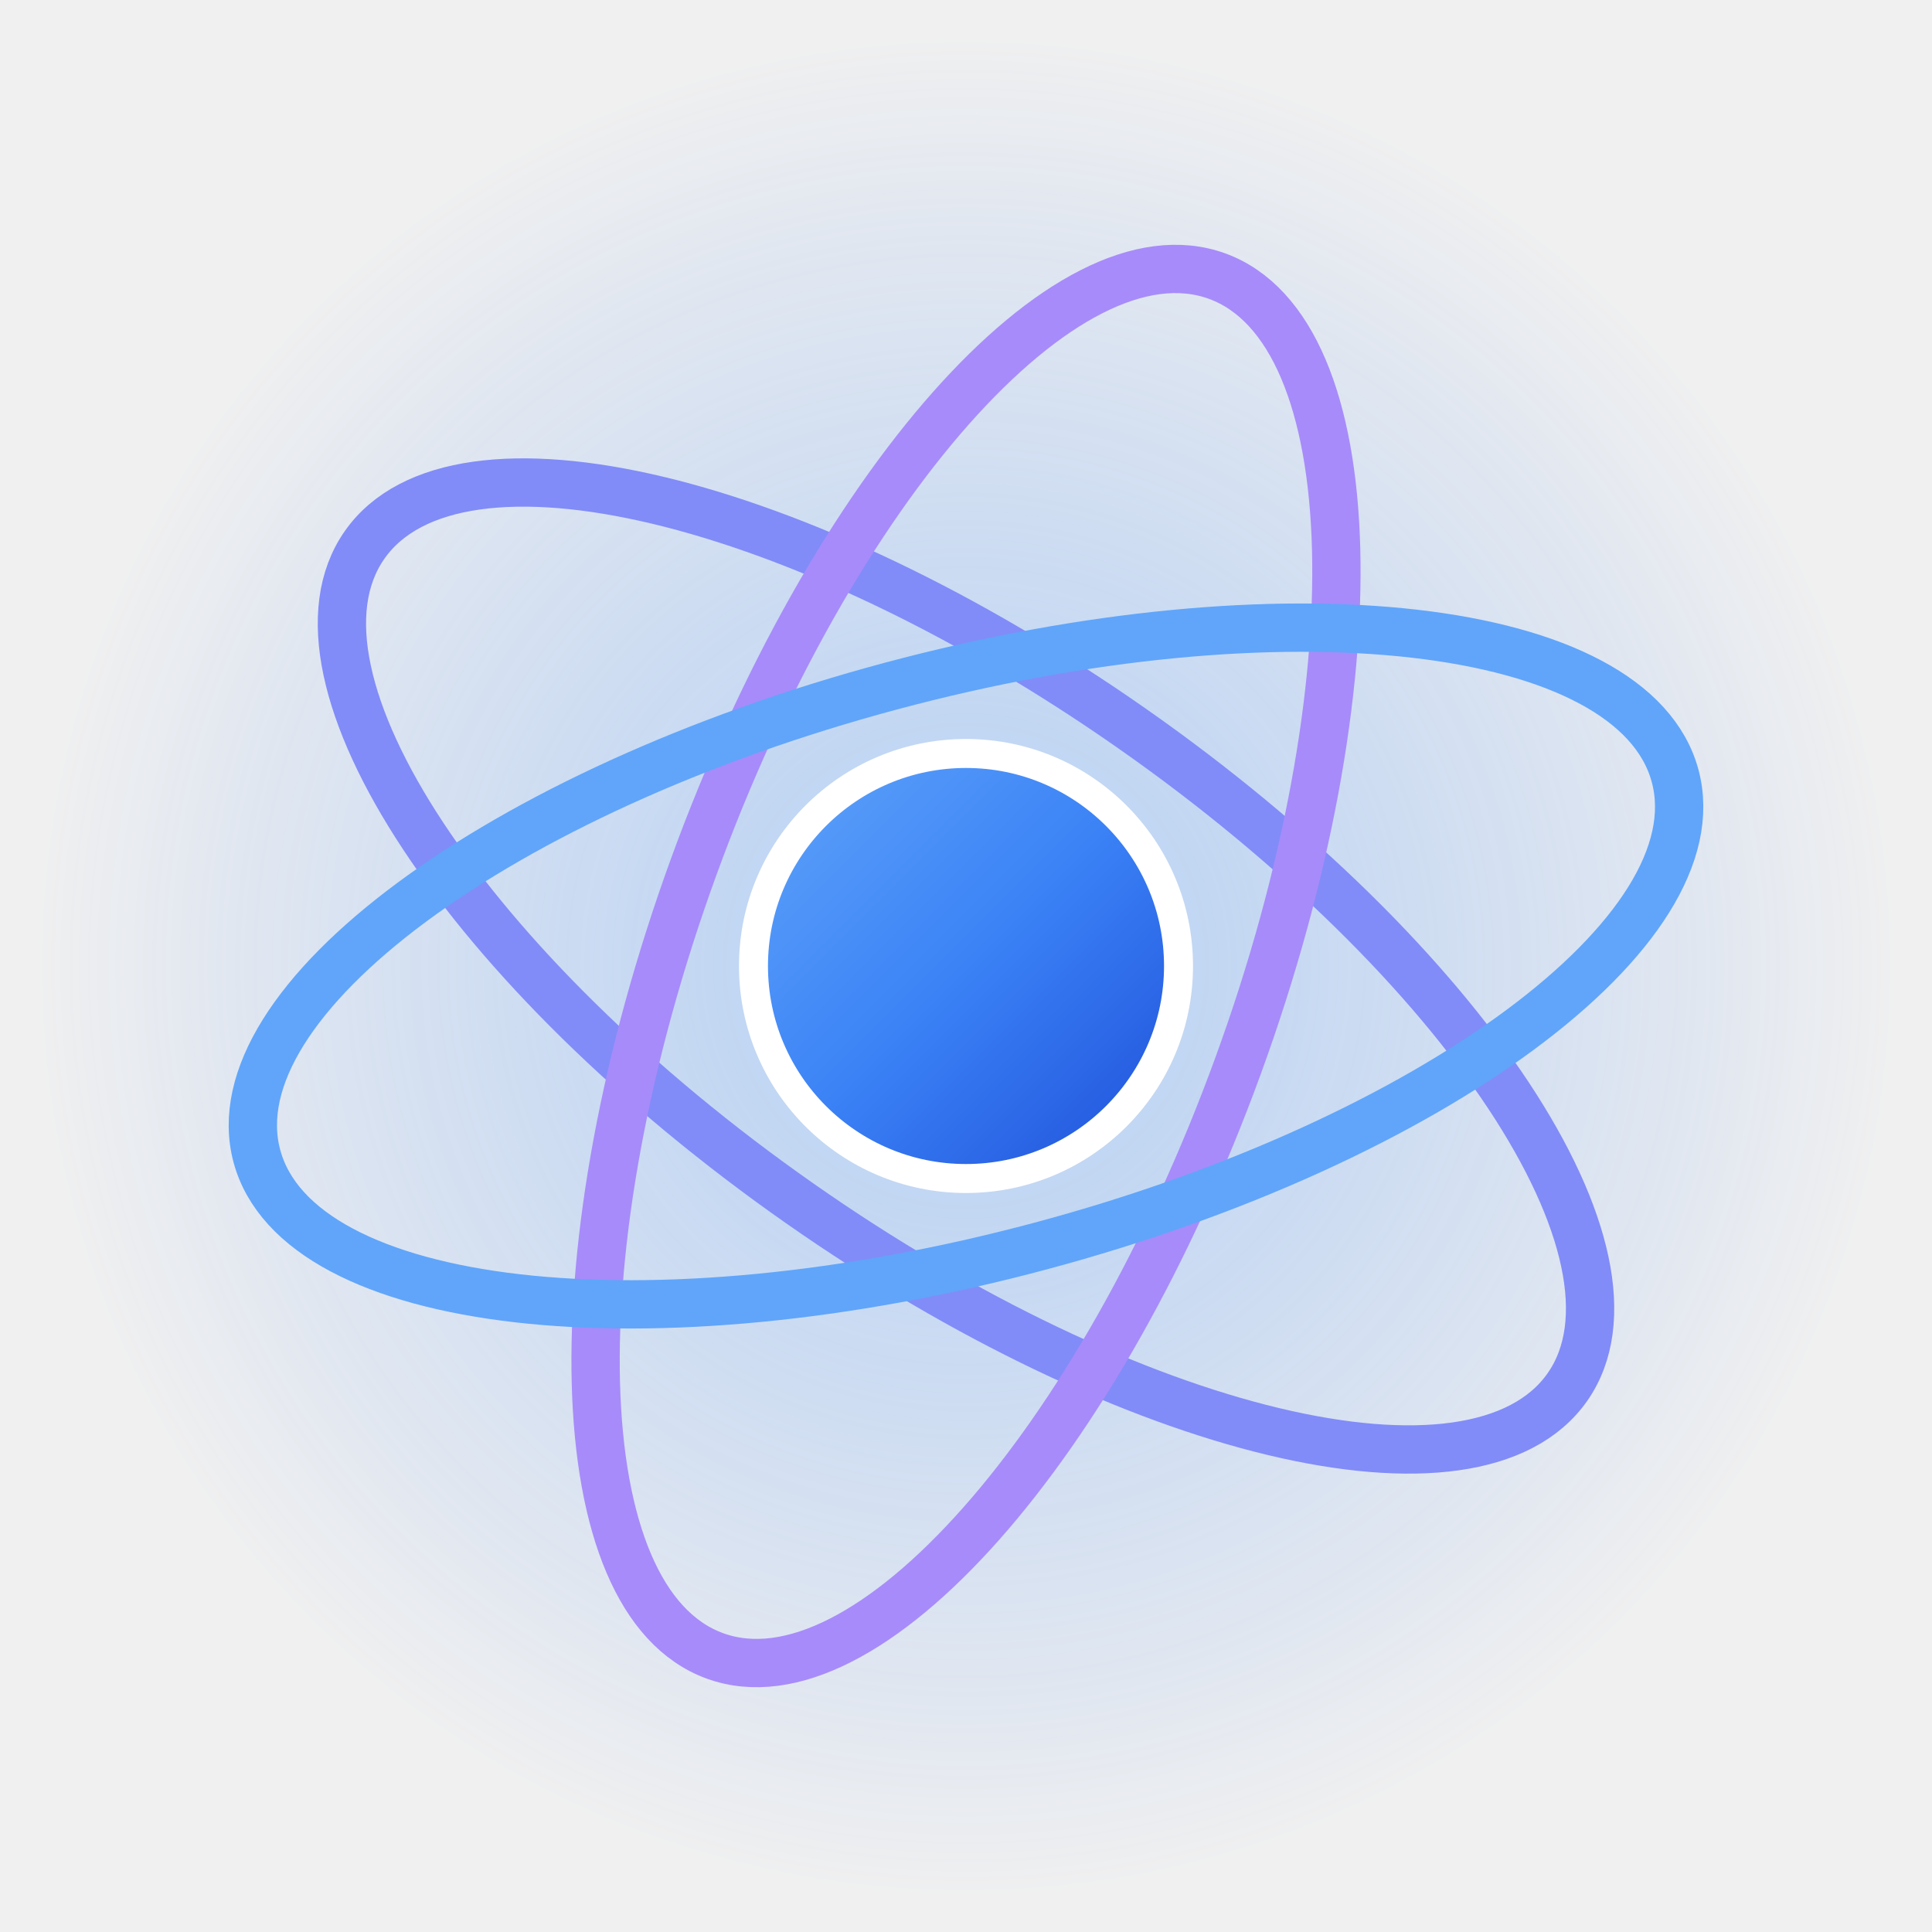
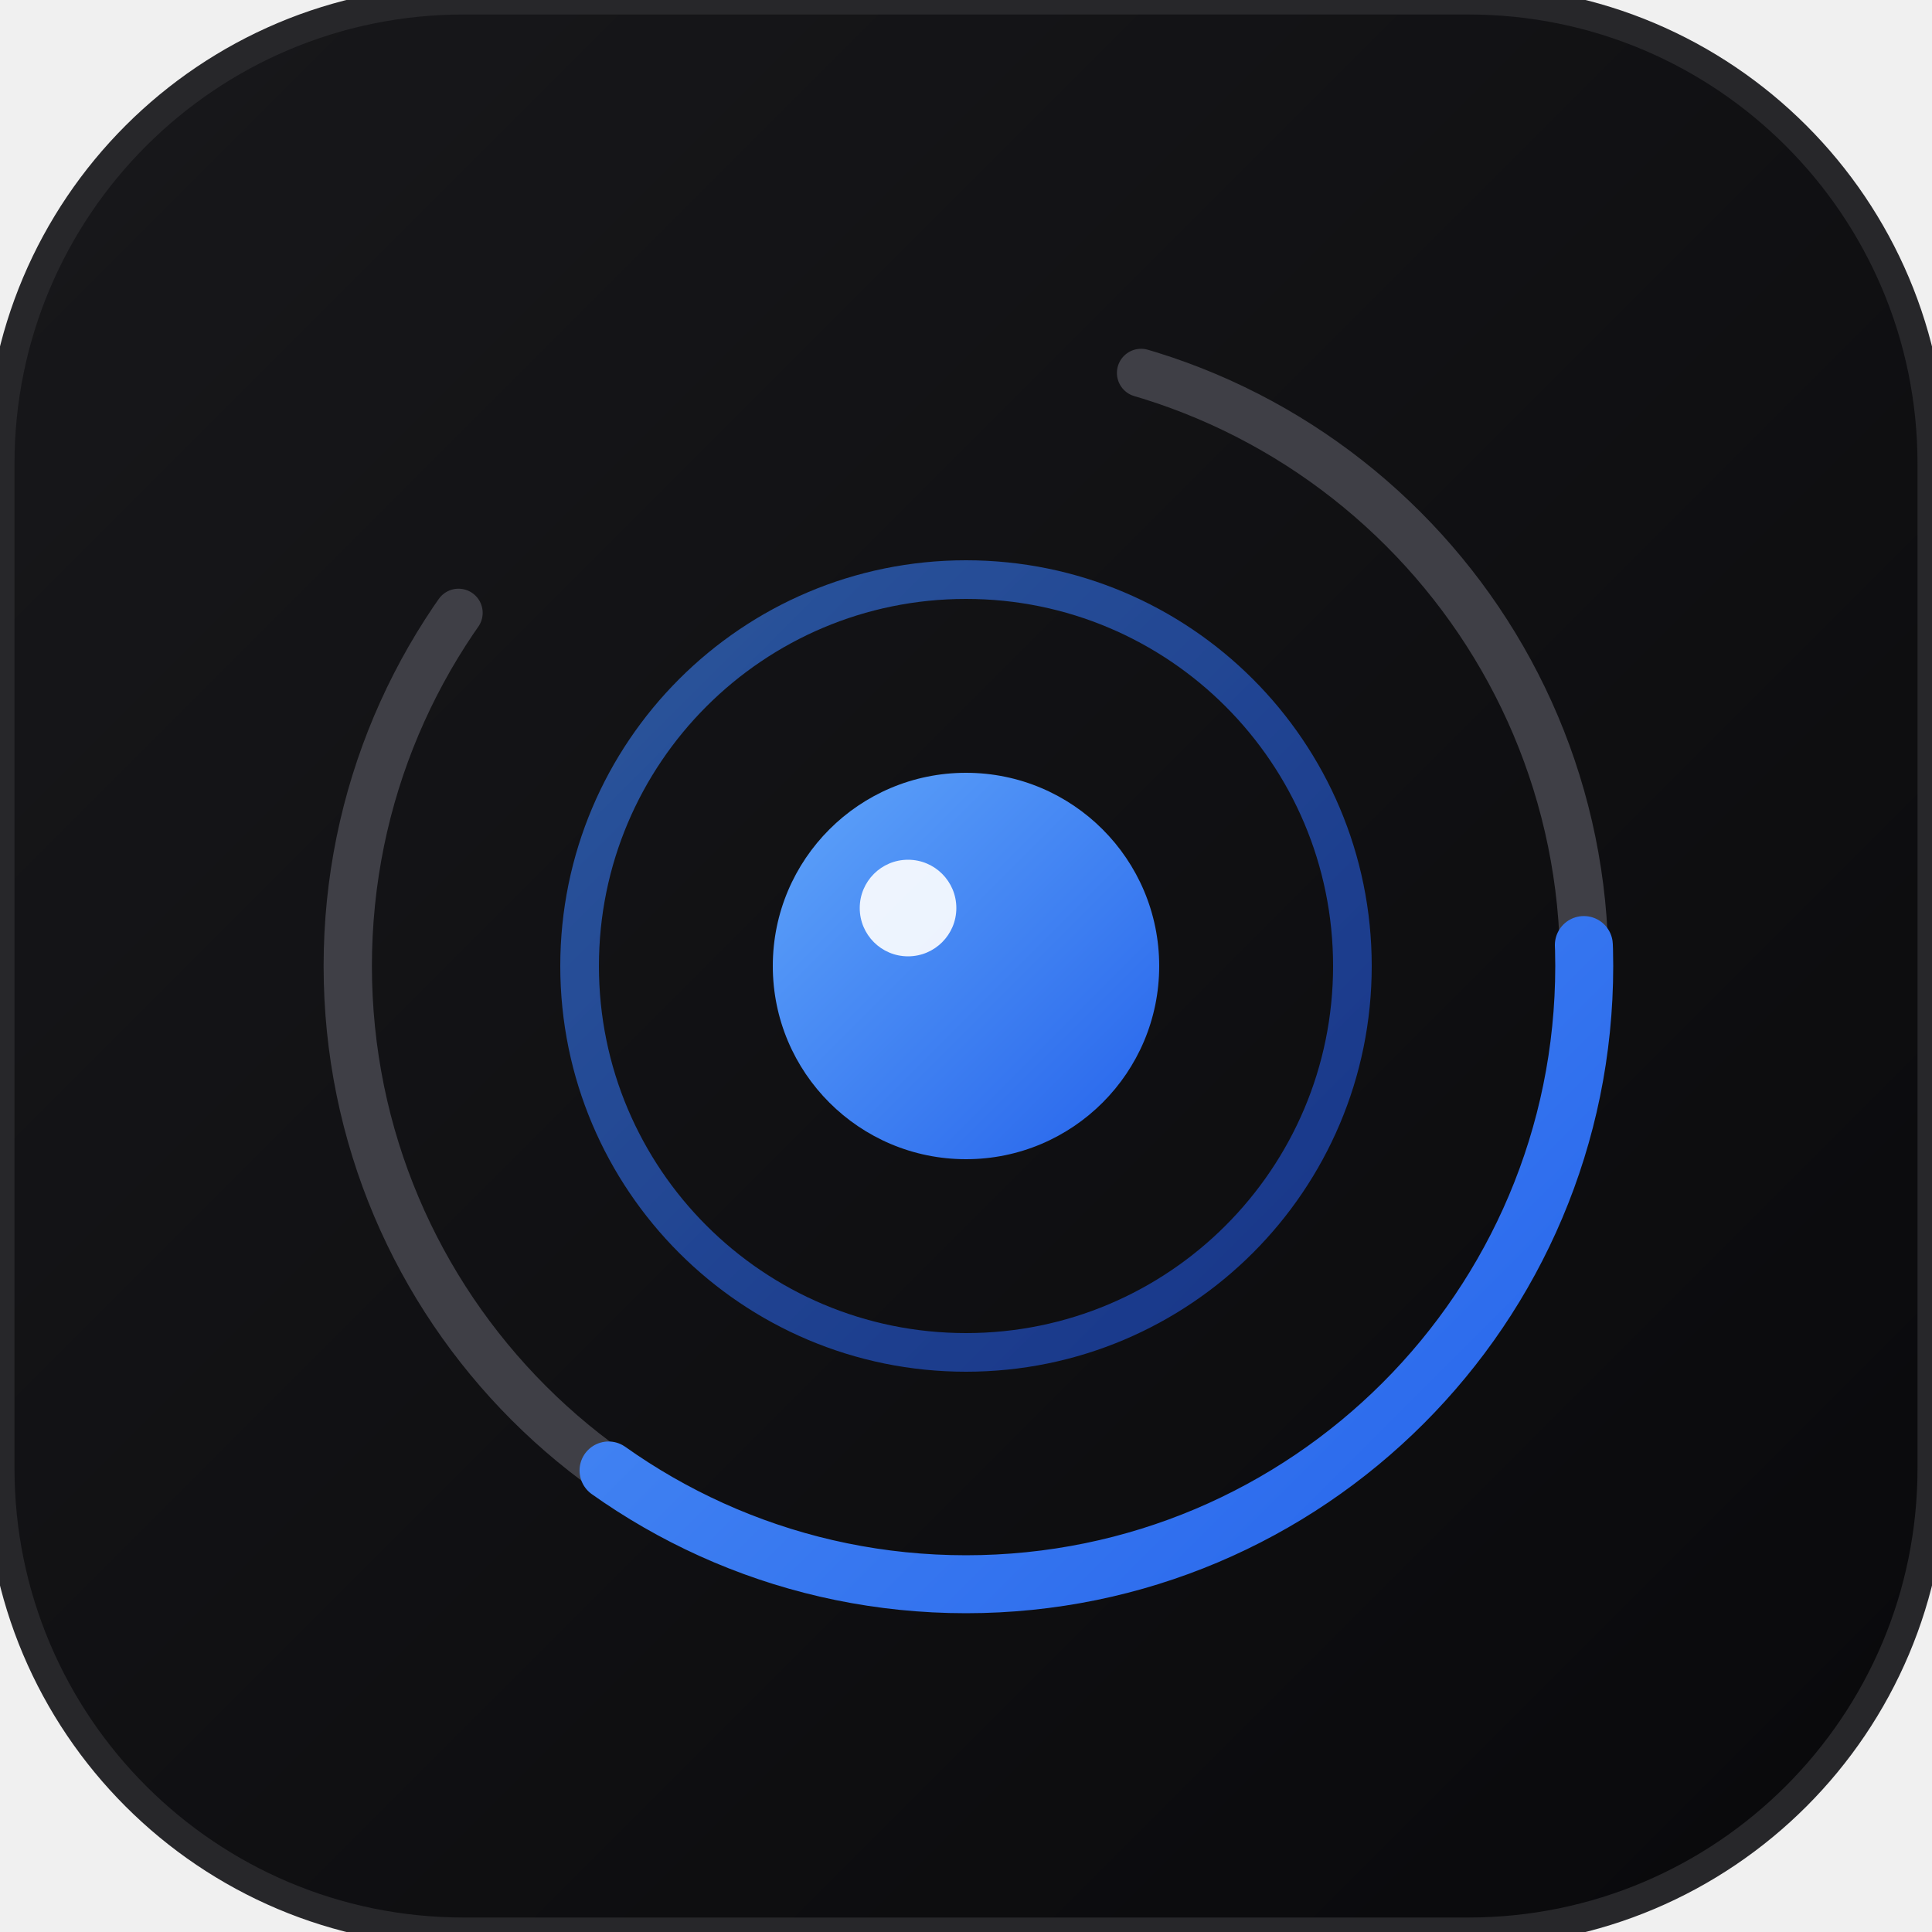
<svg xmlns="http://www.w3.org/2000/svg" viewBox="0 0 100 100" fill="none">
-   <radialGradient id="glow" cx="50%" cy="50%" r="50%">
-     <stop offset="0%" stop-color="#60a5fa" stop-opacity="0.4" />
-     <stop offset="100%" stop-color="#3b82f6" stop-opacity="0" />
-   </radialGradient>
-   <linearGradient id="core" x1="0%" y1="0%" x2="100%" y2="100%">
-     <stop offset="0%" stop-color="#60a5fa" />
-     <stop offset="50%" stop-color="#3b82f6" />
-     <stop offset="100%" stop-color="#1d4ed8" />
-   </linearGradient>
-   <circle cx="50" cy="50" r="48" fill="url(#glow)" />
-   <circle cx="50" cy="50" r="11" fill="url(#core)" stroke="#ffffff" stroke-width="1.5" />
-   <ellipse cx="50" cy="50" rx="38" ry="15" stroke="#818cf8" stroke-width="2.5" transform="rotate(35 50 50)" />
-   <ellipse cx="50" cy="50" rx="38" ry="15" stroke="#a78bfa" stroke-width="2.5" transform="rotate(110 50 50)" />
-   <ellipse cx="50" cy="50" rx="38" ry="15" stroke="#60a5fa" stroke-width="2.5" transform="rotate(165 50 50)" />
+   <defs>
+     <linearGradient id="bgGrad" x1="0%" y1="0%" x2="100%" y2="100%">
+       <stop offset="0%" stop-color="#18181b" />
+       <stop offset="100%" stop-color="#09090b" />
+     </linearGradient>
+     <linearGradient id="blueGrad" x1="0%" y1="0%" x2="100%" y2="100%">
+       <stop offset="0%" stop-color="#60a5fa" />
+       <stop offset="100%" stop-color="#2563eb" />
+     </linearGradient>
+     <linearGradient id="ringGrad" x1="0%" y1="0%" x2="100%" y2="100%">
+       <stop offset="0%" stop-color="#3b82f6" />
+       <stop offset="100%" stop-color="#1d4ed8" />
+     </linearGradient>
+   </defs>
+   <rect width="100" height="100" rx="24" fill="url(#bgGrad)" />
+   <rect width="100" height="100" rx="24" stroke="#27272a" stroke-width="1.5" fill="none" />
+   <circle cx="50" cy="50" r="32" stroke="#3f3f46" stroke-width="2.5" stroke-dasharray="120 40" stroke-linecap="round" />
+   <circle cx="50" cy="50" r="32" stroke="url(#blueGrad)" stroke-width="3" stroke-dasharray="70 130" stroke-linecap="round" />
+   <circle cx="50" cy="50" r="20" stroke="url(#ringGrad)" stroke-width="2" opacity="0.6" />
+   <circle cx="50" cy="50" r="10" fill="url(#blueGrad)" />
+   <circle cx="47" cy="47" r="2.5" fill="#ffffff" opacity="0.9" />
</svg>
